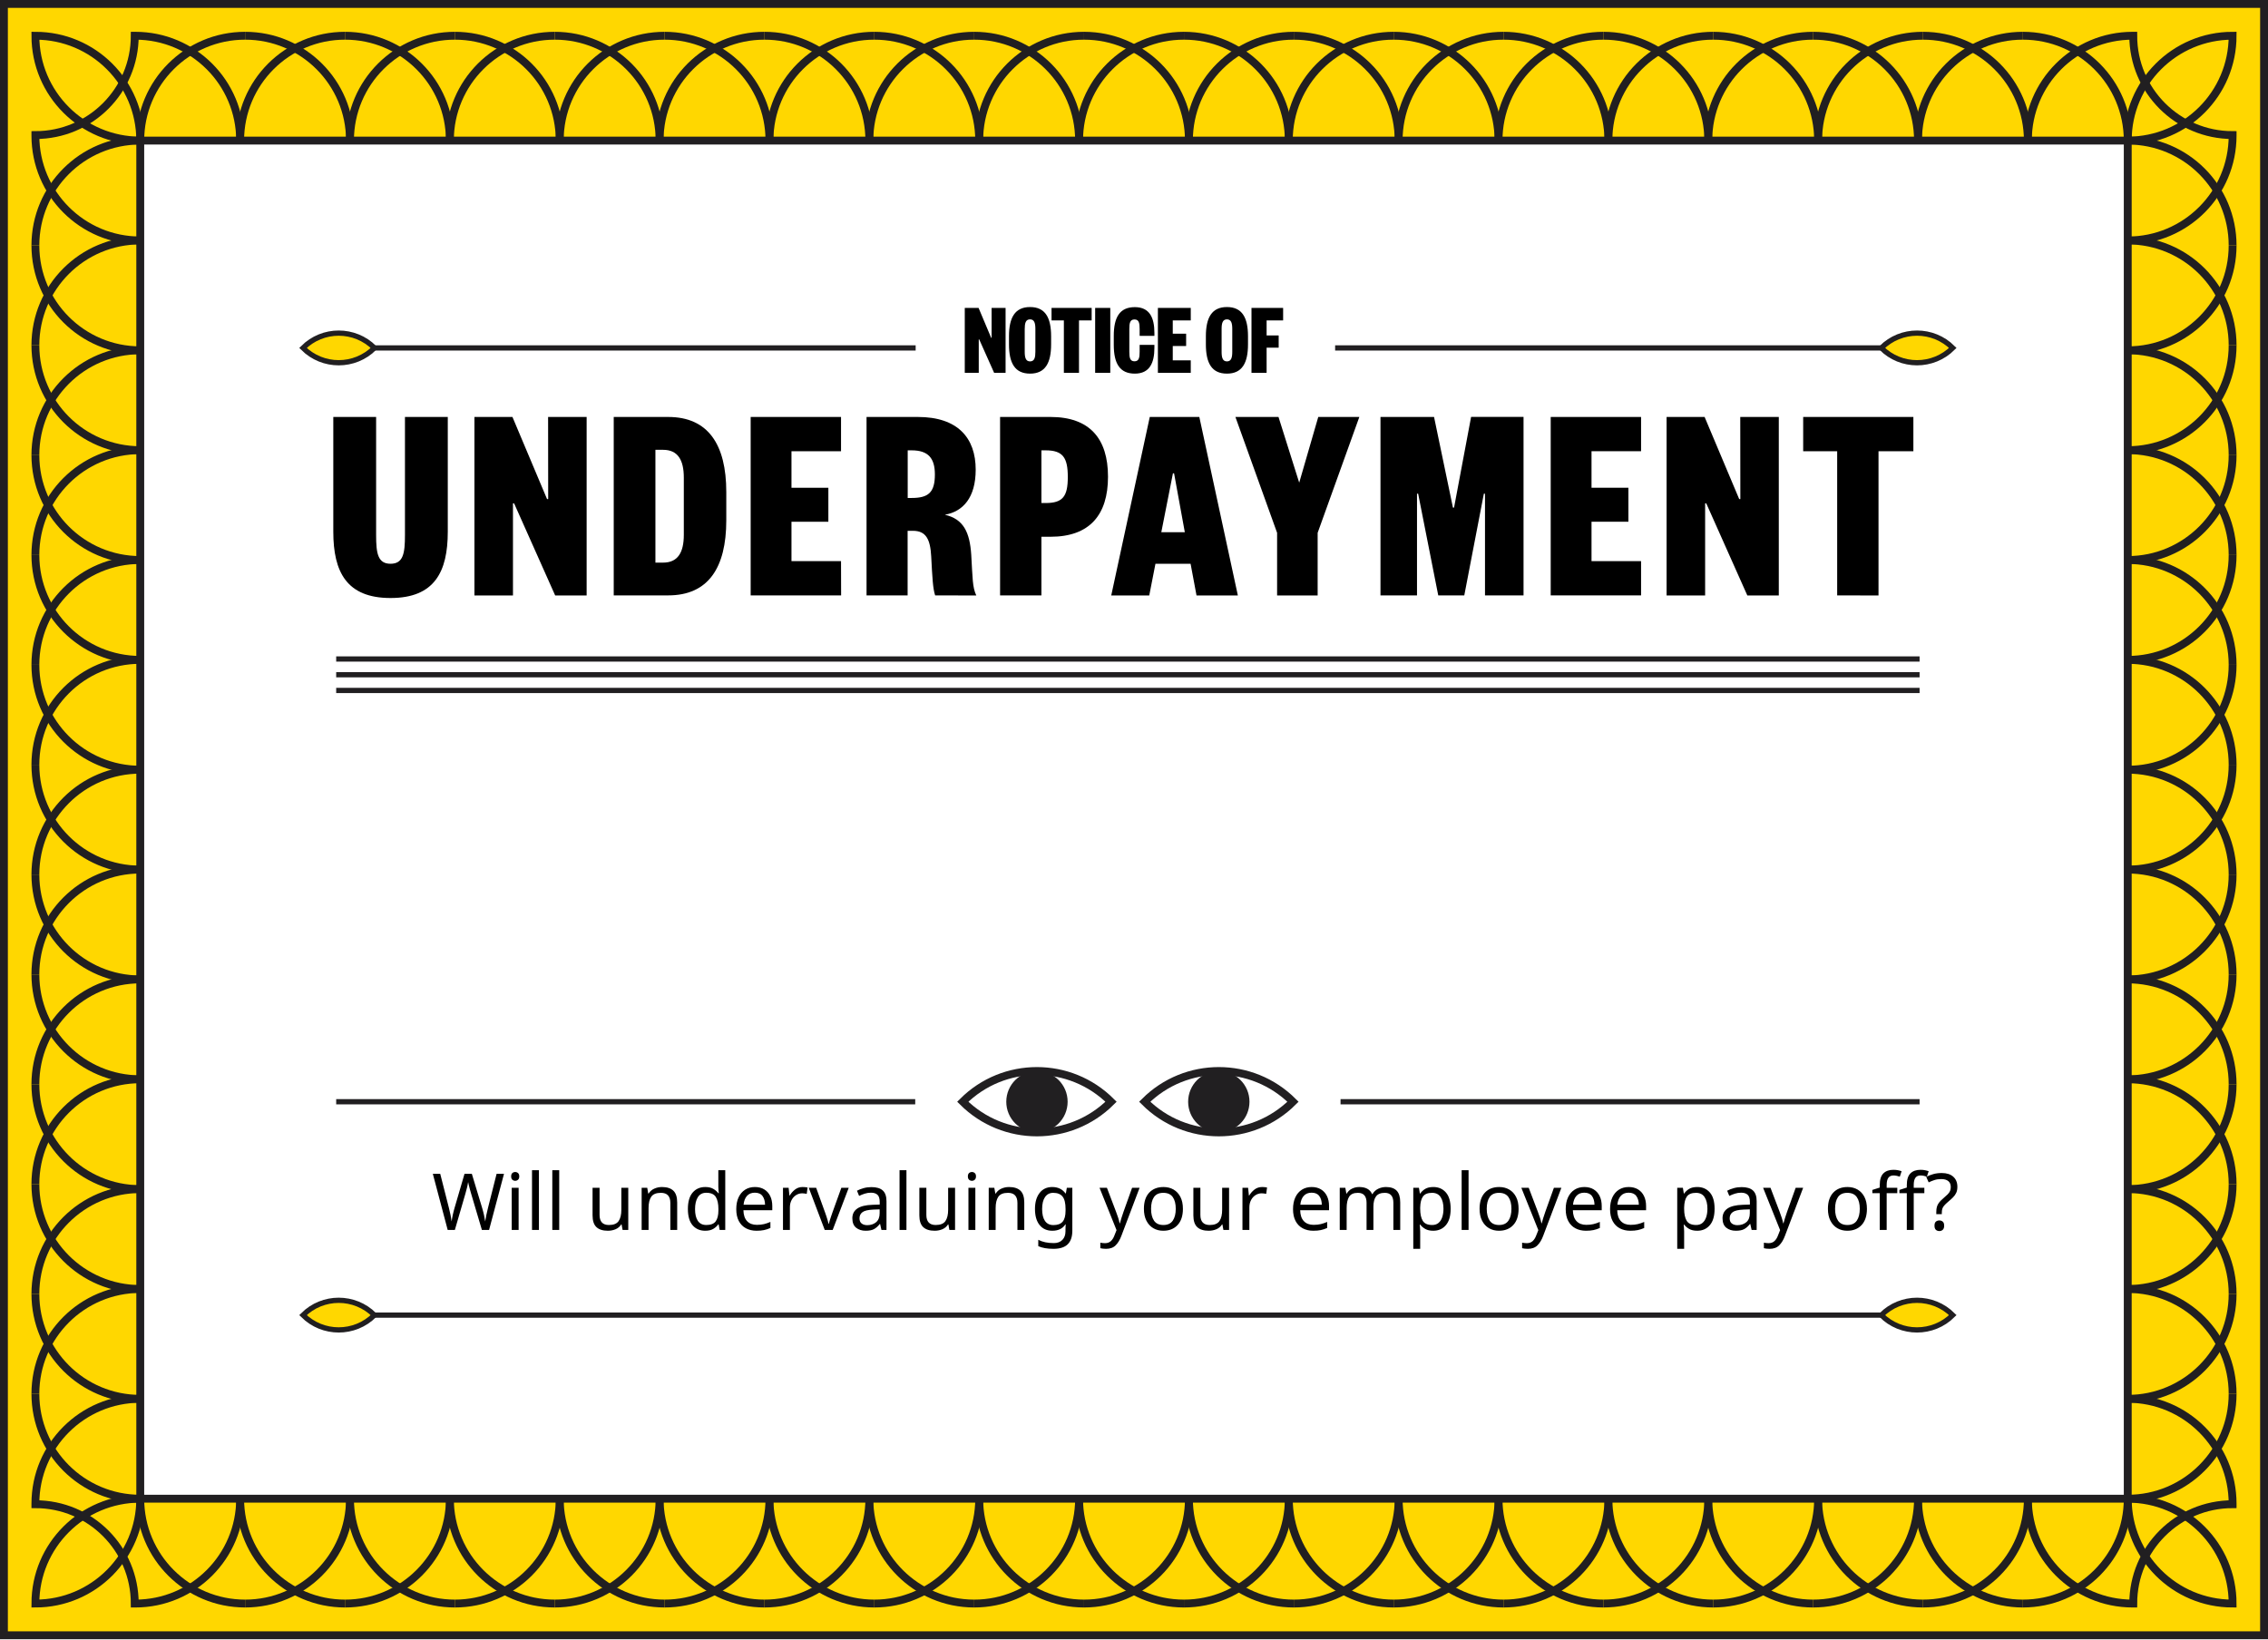
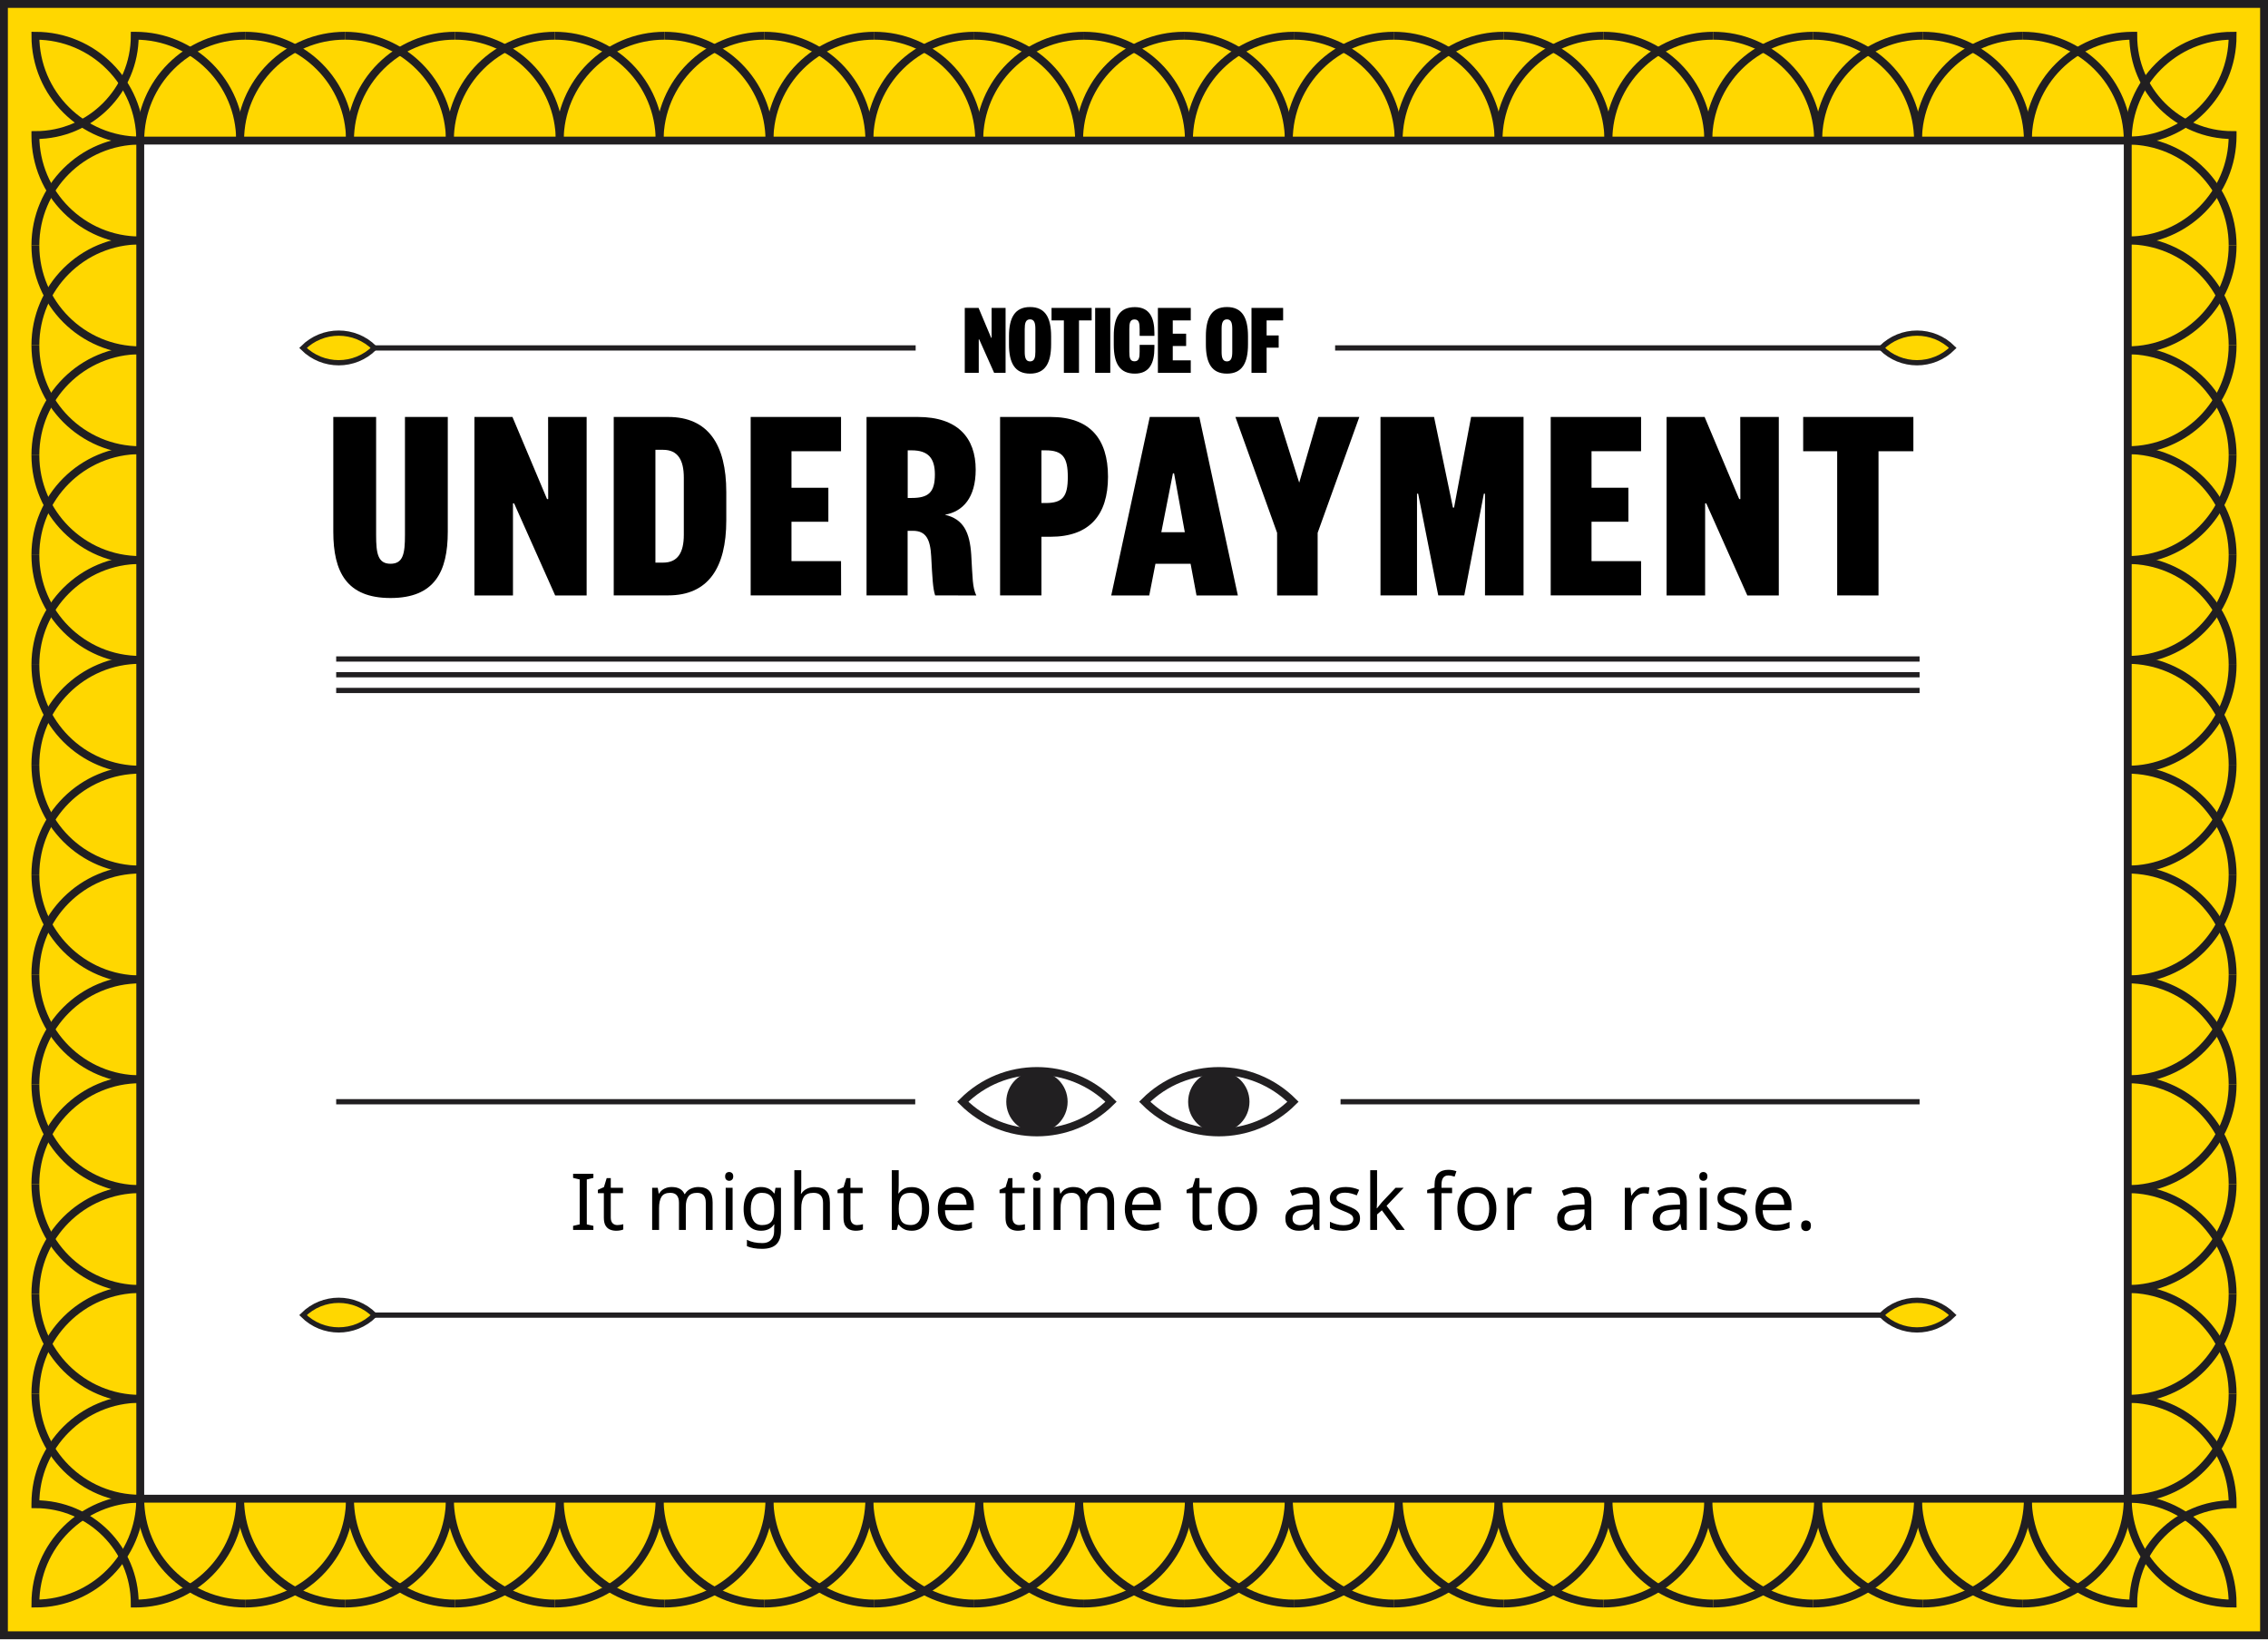
<svg xmlns="http://www.w3.org/2000/svg" version="1.1" id="Layer_1" x="0px" y="0px" viewBox="0 0 2595.3 1876" style="enable-background:new 0 0 2595.3 1876;" xml:space="preserve">
  <style type="text/css">
	.st0{fill:#FFD700;stroke:#211F21;stroke-width:9;stroke-miterlimit:10;}
	.st1{fill:none;stroke:#211F21;stroke-width:9;stroke-miterlimit:10;}
	.st2{fill:#FFFFFF;stroke:#211F21;stroke-width:9;stroke-miterlimit:10;}
	.st3{fill:none;stroke:#211F21;stroke-width:6;stroke-miterlimit:10;}
	.st4{fill:#FFD700;stroke:#211F21;stroke-width:6;stroke-miterlimit:10;}
	.st5{fill:#211F21;}
	.st6{fill:none;}
	.st7{font-family:'FoundersGrotesk-Bold';}
	.st8{font-size:90px;}
</style>
  <rect x="4.5" y="4.5" class="st0" width="2586.3" height="1867" />
  <g>
    <g>
      <g>
        <g>
          <g>
            <g>
              <g>
                <path class="st1" d="M394.8,1835.2c-66.3,0-120-53.7-120-120" />
              </g>
              <g>
                <path class="st1" d="M394.8,1835.2c66.3,0,120-53.7,120-120" />
                <path class="st1" d="M634.8,1835.2c-66.3,0-120-53.7-120-120" />
              </g>
              <g>
                <path class="st1" d="M634.8,1835.2c66.3,0,120-53.7,120-120" />
                <path class="st1" d="M874.8,1835.2c-66.3,0-120-53.7-120-120" />
              </g>
              <g>
                <path class="st1" d="M874.8,1835.2c66.3,0,120-53.7,120-120" />
                <path class="st1" d="M1114.8,1835.2c-66.3,0-120-53.7-120-120" />
              </g>
              <g>
                <path class="st1" d="M1114.8,1835.2c66.3,0,120-53.7,120-120" />
                <path class="st1" d="M1354.8,1835.2c-66.3,0-120-53.7-120-120" />
              </g>
              <g>
                <path class="st1" d="M1354.8,1835.2c66.3,0,120-53.7,120-120" />
                <path class="st1" d="M1594.8,1835.2c-66.3,0-120-53.7-120-120" />
              </g>
              <g>
                <path class="st1" d="M1594.8,1835.2c66.3,0,120-53.7,120-120" />
              </g>
            </g>
            <g>
              <g>
                <path class="st1" d="M280.5,1835.2c-66.3,0-120-53.7-120-120" />
              </g>
              <g>
                <path class="st1" d="M280.5,1835.2c66.3,0,120-53.7,120-120" />
                <path class="st1" d="M520.5,1835.2c-66.3,0-120-53.7-120-120" />
              </g>
              <g>
                <path class="st1" d="M520.5,1835.2c66.3,0,120-53.7,120-120" />
                <path class="st1" d="M760.5,1835.2c-66.3,0-120-53.7-120-120" />
              </g>
              <g>
                <path class="st1" d="M760.5,1835.2c66.3,0,120-53.7,120-120" />
                <path class="st1" d="M1000.5,1835.2c-66.3,0-120-53.7-120-120" />
              </g>
              <g>
                <path class="st1" d="M1000.5,1835.2c66.3,0,120-53.7,120-120" />
                <path class="st1" d="M1240.5,1835.2c-66.3,0-120-53.7-120-120" />
              </g>
              <g>
                <path class="st1" d="M1240.5,1835.2c66.3,0,120-53.7,120-120" />
                <path class="st1" d="M1480.5,1835.2c-66.3,0-120-53.7-120-120" />
              </g>
              <g>
                <path class="st1" d="M1480.5,1835.2c66.3,0,120-53.7,120-120" />
                <path class="st1" d="M1720.5,1835.2c-66.3,0-120-53.7-120-120" />
              </g>
            </g>
          </g>
          <g>
            <g>
              <g>
                <path class="st1" d="M40.5,635.2c0-66.3,53.7-120,120-120" />
              </g>
              <g>
                <path class="st1" d="M40.5,635.2c0,66.3,53.7,120,120,120" />
                <path class="st1" d="M40.5,875.2c0-66.3,53.7-120,120-120" />
              </g>
              <g>
                <path class="st1" d="M40.5,875.2c0,66.3,53.7,120,120,120" />
                <path class="st1" d="M40.5,1115.2c0-66.3,53.7-120,120-120" />
              </g>
              <g>
                <path class="st1" d="M40.5,1115.2c0,66.3,53.7,120,120,120" />
                <path class="st1" d="M40.5,1355.2c0-66.3,53.7-120,120-120" />
              </g>
              <g>
                <path class="st1" d="M40.5,1355.2c0,66.3,53.7,120,120,120" />
                <path class="st1" d="M40.5,1595.2c0-66.3,53.7-120,120-120" />
              </g>
              <g>
                <path class="st1" d="M40.5,1595.2c0,66.3,53.7,120,120,120" />
              </g>
            </g>
            <g>
              <g>
                <path class="st1" d="M40.5,520.9c0,66.3,53.7,120,120,120" />
                <path class="st1" d="M40.5,760.9c0-66.3,53.7-120,120-120" />
              </g>
              <g>
                <path class="st1" d="M40.5,760.9c0,66.3,53.7,120,120,120" />
                <path class="st1" d="M40.5,1000.9c0-66.3,53.7-120,120-120" />
              </g>
              <g>
                <path class="st1" d="M40.5,1000.9c0,66.3,53.7,120,120,120" />
                <path class="st1" d="M40.5,1240.9c0-66.3,53.7-120,120-120" />
              </g>
              <g>
                <path class="st1" d="M40.5,1240.9c0,66.3,53.7,120,120,120" />
                <path class="st1" d="M40.5,1480.9c0-66.3,53.7-120,120-120" />
              </g>
              <g>
                <path class="st1" d="M40.5,1480.9c0,66.3,53.7,120,120,120" />
              </g>
            </g>
          </g>
          <path class="st1" d="M274.8,1715.2c0,66.3-53.7,120-120,120h-0.6c0-62.8-50.9-113.7-113.7-113.7v-0.6c0-66.3,53.7-120,120-120" />
          <path class="st1" d="M160.5,1715.2c-66.3,0-120,53.7-120,120C106.8,1835.2,160.5,1781.4,160.5,1715.2z" />
        </g>
        <g>
          <path class="st1" d="M1834.8,1835.2c-66.3,0-120-53.7-120-120" />
          <g>
            <path class="st1" d="M1834.8,1835.2c66.3,0,120-53.7,120-120" />
          </g>
          <path class="st1" d="M1720.5,1835.2c66.3,0,120-53.7,120-120" />
          <path class="st1" d="M1960.5,1835.2c-66.3,0-120-53.7-120-120" />
        </g>
        <path class="st1" d="M2074.8,1835.2c-66.3,0-120-53.7-120-120" />
        <g>
          <path class="st1" d="M2074.8,1835.2c66.3,0,120-53.7,120-120" />
          <path class="st1" d="M2314.8,1835.2c-66.3,0-120-53.7-120-120" />
        </g>
        <path class="st1" d="M1960.5,1835.2c66.3,0,120-53.7,120-120" />
        <path class="st1" d="M2200.5,1835.2c-66.3,0-120-53.7-120-120" />
        <g>
          <path class="st1" d="M2200.5,1835.2c66.3,0,120-53.7,120-120" />
        </g>
        <path class="st1" d="M2314.8,1835.2c66.3,0,120-53.7,120-120" />
        <g>
          <g>
            <g>
              <path class="st1" d="M2554.8,635.2c0-66.3-53.7-120-120-120" />
            </g>
            <g>
              <path class="st1" d="M2554.8,635.2c0,66.3-53.7,120-120,120" />
              <path class="st1" d="M2554.8,875.2c0-66.3-53.7-120-120-120" />
            </g>
            <g>
              <path class="st1" d="M2554.8,875.2c0,66.3-53.7,120-120,120" />
              <path class="st1" d="M2554.8,1115.2c0-66.3-53.7-120-120-120" />
            </g>
            <g>
              <path class="st1" d="M2554.8,1115.2c0,66.3-53.7,120-120,120" />
              <path class="st1" d="M2554.8,1355.2c0-66.3-53.7-120-120-120" />
            </g>
            <g>
              <path class="st1" d="M2554.8,1355.2c0,66.3-53.7,120-120,120" />
              <path class="st1" d="M2554.8,1595.2c0-66.3-53.7-120-120-120" />
            </g>
            <g>
              <path class="st1" d="M2554.8,1595.2c0,66.3-53.7,120-120,120" />
            </g>
          </g>
          <g>
            <g>
              <path class="st1" d="M2554.8,520.9c0,66.3-53.7,120-120,120" />
              <path class="st1" d="M2554.8,760.9c0-66.3-53.7-120-120-120" />
            </g>
            <g>
              <path class="st1" d="M2554.8,760.9c0,66.3-53.7,120-120,120" />
              <path class="st1" d="M2554.8,1000.9c0-66.3-53.7-120-120-120" />
            </g>
            <g>
              <path class="st1" d="M2554.8,1000.9c0,66.3-53.7,120-120,120" />
              <path class="st1" d="M2554.8,1240.9c0-66.3-53.7-120-120-120" />
            </g>
            <g>
              <path class="st1" d="M2554.8,1240.9c0,66.3-53.7,120-120,120" />
              <path class="st1" d="M2554.8,1480.9c0-66.3-53.7-120-120-120" />
            </g>
            <g>
              <path class="st1" d="M2554.8,1480.9c0,66.3-53.7,120-120,120" />
            </g>
          </g>
        </g>
        <path class="st1" d="M2320.5,1715.2c0,66.3,53.7,120,120,120h0.6c0-62.8,50.9-113.7,113.7-113.7v-0.6c0-66.3-53.7-120-120-120" />
        <path class="st1" d="M2434.8,1715.2c66.3,0,120,53.7,120,120C2488.5,1835.2,2434.8,1781.4,2434.8,1715.2z" />
      </g>
    </g>
    <g>
      <g>
        <g>
          <g>
            <path class="st1" d="M394.8,40.9c-66.3,0-120,53.7-120,120" />
          </g>
          <g>
            <path class="st1" d="M394.8,40.9c66.3,0,120,53.7,120,120" />
            <path class="st1" d="M634.8,40.9c-66.3,0-120,53.7-120,120" />
          </g>
          <g>
            <path class="st1" d="M634.8,40.9c66.3,0,120,53.7,120,120" />
            <path class="st1" d="M874.8,40.9c-66.3,0-120,53.7-120,120" />
          </g>
          <g>
            <path class="st1" d="M874.8,40.9c66.3,0,120,53.7,120,120" />
            <path class="st1" d="M1114.8,40.9c-66.3,0-120,53.7-120,120" />
          </g>
          <g>
            <path class="st1" d="M1114.8,40.9c66.3,0,120,53.7,120,120" />
            <path class="st1" d="M1354.8,40.9c-66.3,0-120,53.7-120,120" />
          </g>
          <g>
            <path class="st1" d="M1354.8,40.9c66.3,0,120,53.7,120,120" />
            <path class="st1" d="M1594.8,40.9c-66.3,0-120,53.7-120,120" />
          </g>
          <g>
            <path class="st1" d="M1594.8,40.9c66.3,0,120,53.7,120,120" />
          </g>
        </g>
        <g>
          <g>
            <path class="st1" d="M280.5,40.9c-66.3,0-120,53.7-120,120" />
          </g>
          <g>
            <path class="st1" d="M280.5,40.9c66.3,0,120,53.7,120,120" />
            <path class="st1" d="M520.5,40.9c-66.3,0-120,53.7-120,120" />
          </g>
          <g>
            <path class="st1" d="M520.5,40.9c66.3,0,120,53.7,120,120" />
            <path class="st1" d="M760.5,40.9c-66.3,0-120,53.7-120,120" />
          </g>
          <g>
            <path class="st1" d="M760.5,40.9c66.3,0,120,53.7,120,120" />
            <path class="st1" d="M1000.5,40.9c-66.3,0-120,53.7-120,120" />
          </g>
          <g>
            <path class="st1" d="M1000.5,40.9c66.3,0,120,53.7,120,120" />
            <path class="st1" d="M1240.5,40.9c-66.3,0-120,53.7-120,120" />
          </g>
          <g>
            <path class="st1" d="M1240.5,40.9c66.3,0,120,53.7,120,120" />
            <path class="st1" d="M1480.5,40.9c-66.3,0-120,53.7-120,120" />
          </g>
          <g>
            <path class="st1" d="M1480.5,40.9c66.3,0,120,53.7,120,120" />
            <path class="st1" d="M1720.5,40.9c-66.3,0-120,53.7-120,120" />
          </g>
        </g>
      </g>
      <path class="st1" d="M40.5,280.9c0-66.3,53.7-120,120-120" />
      <path class="st1" d="M274.8,160.9c0-66.3-53.7-120-120-120h-0.6c0,62.8-50.9,113.7-113.7,113.7v0.6c0,66.3,53.7,120,120,120" />
      <path class="st1" d="M160.5,160.9c-66.3,0-120-53.7-120-120C106.8,40.9,160.5,94.6,160.5,160.9z" />
      <path class="st1" d="M1834.8,40.9c-66.3,0-120,53.7-120,120" />
      <g>
        <path class="st1" d="M1834.8,40.9c66.3,0,120,53.7,120,120" />
      </g>
      <path class="st1" d="M1720.5,40.9c66.3,0,120,53.7,120,120" />
      <path class="st1" d="M1960.5,40.9c-66.3,0-120,53.7-120,120" />
      <path class="st1" d="M2074.8,40.9c-66.3,0-120,53.7-120,120" />
      <g>
        <path class="st1" d="M2074.8,40.9c66.3,0,120,53.7,120,120" />
        <path class="st1" d="M2314.8,40.9c-66.3,0-120,53.7-120,120" />
      </g>
      <path class="st1" d="M1960.5,40.9c66.3,0,120,53.7,120,120" />
      <path class="st1" d="M2200.5,40.9c-66.3,0-120,53.7-120,120" />
      <g>
        <path class="st1" d="M2200.5,40.9c66.3,0,120,53.7,120,120" />
      </g>
      <path class="st1" d="M2314.8,40.9c66.3,0,120,53.7,120,120" />
      <path class="st1" d="M2554.8,280.9c0-66.3-53.7-120-120-120" />
      <path class="st1" d="M2320.5,160.9c0-66.3,53.7-120,120-120h0.6c0,62.8,50.9,113.7,113.7,113.7v0.6c0,66.3-53.7,120-120,120" />
      <path class="st1" d="M2434.8,160.9c66.3,0,120-53.7,120-120C2488.5,40.9,2434.8,94.6,2434.8,160.9z" />
    </g>
    <g>
      <path class="st1" d="M40.5,395.2c0-66.3,53.7-120,120-120" />
    </g>
    <path class="st1" d="M40.5,395.2c0,66.3,53.7,120,120,120" />
    <path class="st1" d="M40.5,280.9c0,66.3,53.7,120,120,120" />
    <path class="st1" d="M40.5,520.9c0-66.3,53.7-120,120-120" />
    <g>
      <path class="st1" d="M2554.8,395.2c0-66.3-53.7-120-120-120" />
    </g>
    <path class="st1" d="M2554.8,395.2c0,66.3-53.7,120-120,120" />
    <path class="st1" d="M2554.8,280.9c0,66.3-53.7,120-120,120" />
    <path class="st1" d="M2554.8,520.9c0-66.3-53.7-120-120-120" />
  </g>
  <rect x="160.5" y="160.9" class="st2" width="2274.3" height="1554.3" />
  <g>
    <path d="M381.4,608.5V477.2h49v135.2c0,20.8,1.9,32.8,16.5,32.8s16.5-12,16.5-32.8V477.2h49v131.3c0,46-15.2,75.9-65.5,75.9   S381.4,654.5,381.4,608.5z" />
    <path d="M627.2,477.2h44.1v204.3h-36l-47-105.4H587v105.4h-44.1V477.2h43.5l39.6,94h1.3L627.2,477.2L627.2,477.2z" />
    <path d="M831.1,595.5c0,54.5-20.8,85.9-66.5,85.9h-62.3V477.2h62.3c45.7,0,66.5,31.5,66.5,85.9V595.5z M782.5,546.6   c0-20.1-6.8-31.8-23.7-31.8H750v129.1h8.8c16.9,0,23.7-11.7,23.7-31.8V546.6z" />
    <path d="M962.5,681.4H859V477.2h103.4v39.2h-56.7v41.8h42.2v38.9h-42.2v45.1h56.7L962.5,681.4L962.5,681.4z" />
    <path d="M1070.1,681.4c-2.6-7.8-3.2-19.8-4.5-44.4c-1-19.5-5.8-29.5-20.8-29.5h-6.2v73.9h-47V477.2h58.7c45.7,0,66.2,24,66.2,60.3   c0,32.1-14.6,48-35.3,51.6c21.4,4.9,28.5,20.1,30.2,45.7c1.6,26.9,1.3,37.3,5.8,46.7L1070.1,681.4L1070.1,681.4z M1043.2,569.9   c19.1,0,26.6-6.2,26.6-26.9c0-18.5-7.5-27.6-26.6-27.6h-4.5v54.5H1043.2z" />
    <path d="M1191.7,681.4h-47.3V477.2h57.7c44.7,0,65.8,24.6,65.8,68.4s-21.1,68.7-65.8,68.7h-10.4L1191.7,681.4L1191.7,681.4z    M1196.6,575.7c19.8,0,25.3-7.8,25.3-29.8s-5.5-30.5-25.3-30.5h-4.9v60.3H1196.6z" />
    <path d="M1372.4,477.2l44.1,204.3h-47.3l-6.8-36.3h-40.2l-7.1,36.3h-43.5l44.1-204.3H1372.4z M1328.9,609.1h26.9l-12.3-67.4h-1.3   L1328.9,609.1z" />
    <path d="M1508.5,477.2h47l-47.7,132.6v71.7h-46.4v-71.7l-47.7-132.6h49.3l23.7,75.2L1508.5,477.2z" />
    <path d="M1662.6,580.9h1.3l19.5-103.8h60v204.3h-44.1V565h-1.3l-22.4,116.4h-29.8l-23-116.4h-1.3v116.4h-41.8V477.2h61.3   L1662.6,580.9z" />
    <path d="M1877.9,681.4h-103.4V477.2h103.4v39.2h-56.7v41.8h42.2v38.9h-42.2v45.1h56.7V681.4z" />
    <path d="M1991.4,477.2h44.1v204.3h-36l-47-105.4h-1.3v105.4h-44.1V477.2h43.5l39.6,94h1.3L1991.4,477.2L1991.4,477.2z" />
    <path d="M2102.3,681.4v-165h-38.9v-39.2h126.1v39.2h-39.9v165.1L2102.3,681.4L2102.3,681.4z" />
  </g>
  <g>
    <line class="st3" x1="384.7" y1="772.2" x2="2196.6" y2="772.2" />
    <line class="st3" x1="384.7" y1="754.2" x2="2196.6" y2="754.2" />
    <line class="st3" x1="384.7" y1="790.2" x2="2196.6" y2="790.2" />
  </g>
  <g>
    <g>
      <path d="M1134.7,352.4h16v74.3h-13.1l-17.1-38.3h-0.5v38.3h-16v-74.3h15.8l14.4,34.2h0.5L1134.7,352.4L1134.7,352.4z" />
      <path d="M1202.8,394.1c0,21.3-6.7,33.5-24.1,33.5s-24.1-12.1-24.1-33.5v-9.2c0-21.3,6.7-33.5,24.1-33.5s24.1,12.1,24.1,33.5V394.1    z M1172.6,402.5c0,6.6,1.1,11.1,6.1,11.1c5.1,0,6.1-4.5,6.1-11.1v-25.9c0-6.6-1.1-11.1-6.1-11.1c-5.1,0-6.1,4.5-6.1,11.1V402.5z" />
      <path d="M1217.4,426.7v-60h-14.1v-14.3h45.9v14.3h-14.5v60H1217.4z" />
      <path d="M1270.5,352.4v74.3h-17.3v-74.3L1270.5,352.4L1270.5,352.4z" />
      <path d="M1292.3,402.7c0,6.6,0.8,10.8,5.9,10.8s5.9-4.2,5.9-10.8v-8h16.9v3.4c0,17.3-5.5,29.5-22.4,29.5    c-17.3,0-24.1-11.7-24.1-33v-10.1c0-21.3,6.7-33,24.1-33c16.9,0,22.4,12.1,22.4,29.5v3.4h-16.9v-8c0-6.6-0.8-10.8-5.9-10.8    s-5.9,4.2-5.9,10.8V402.7z" />
      <path d="M1362.6,426.7H1325v-74.3h37.6v14.3H1342v15.2h15.3V396H1342v16.4h20.6V426.7z" />
      <path d="M1428.1,394.1c0,21.3-6.7,33.5-24.1,33.5s-24.1-12.1-24.1-33.5v-9.2c0-21.3,6.7-33.5,24.1-33.5s24.1,12.1,24.1,33.5V394.1    z M1397.9,402.5c0,6.6,1.1,11.1,6.1,11.1s6.1-4.5,6.1-11.1v-25.9c0-6.6-1.1-11.1-6.1-11.1s-6.1,4.5-6.1,11.1V402.5z" />
      <path d="M1432.1,426.7v-74.3h36.2v14.3h-18.9v17.2h13.8v14h-13.8v28.8H1432.1z" />
    </g>
    <line class="st3" x1="346.7" y1="398.2" x2="1047.8" y2="398.2" />
    <line class="st3" x1="2234.5" y1="398.2" x2="1527.8" y2="398.2" />
    <g>
      <path class="st4" d="M346.7,398.2c22.6-22.6,59.2-22.6,81.8,0C405.9,420.8,369.3,420.8,346.7,398.2z" />
    </g>
    <g>
      <path class="st4" d="M2152.8,398.2c22.6-22.6,59.2-22.6,81.8,0C2212,420.8,2175.3,420.8,2152.8,398.2z" />
    </g>
  </g>
  <g>
    <line class="st3" x1="2234.5" y1="1505.1" x2="393.5" y2="1505.1" />
    <g>
      <path class="st4" d="M346.7,1505.1c22.6-22.6,59.2-22.6,81.8,0C405.9,1527.7,369.3,1527.7,346.7,1505.1z" />
    </g>
    <g>
      <path class="st4" d="M2152.8,1505.1c22.6-22.6,59.2-22.6,81.8,0C2212,1527.7,2175.3,1527.7,2152.8,1505.1z" />
    </g>
  </g>
  <g>
    <g>
      <line class="st3" x1="1047.3" y1="1260.9" x2="384.7" y2="1260.9" />
      <line class="st3" x1="1534" y1="1260.9" x2="2196.6" y2="1260.9" />
    </g>
    <g>
      <g>
        <path class="st1" d="M1101.7,1260.9c46.9-46.9,122.8-46.9,169.7,0C1224.5,1307.7,1148.6,1307.7,1101.7,1260.9z" />
        <circle class="st5" cx="1186.6" cy="1260.9" r="35.1" />
      </g>
      <g>
        <path class="st1" d="M1309.9,1260.9c46.9-46.9,122.8-46.9,169.7,0C1432.7,1307.7,1356.7,1307.7,1309.9,1260.9z" />
        <circle class="st5" cx="1394.7" cy="1260.9" r="35.1" />
      </g>
    </g>
  </g>
  <g>
    <polyline class="st6" points="2272.1,1350.9 321.2,1350.9 321.2,1789.9 2272.1,1789.9  " />
-     <text transform="matrix(1 0 0 1 494.2106 1407.642)" class="st7 st8">Will undervaluing your employee pay off?</text>
+     <text transform="matrix(1 0 0 1 652.2106 1407.642)" class="st7 st8">It might be time to ask for a raise.</text>
  </g>
</svg>
